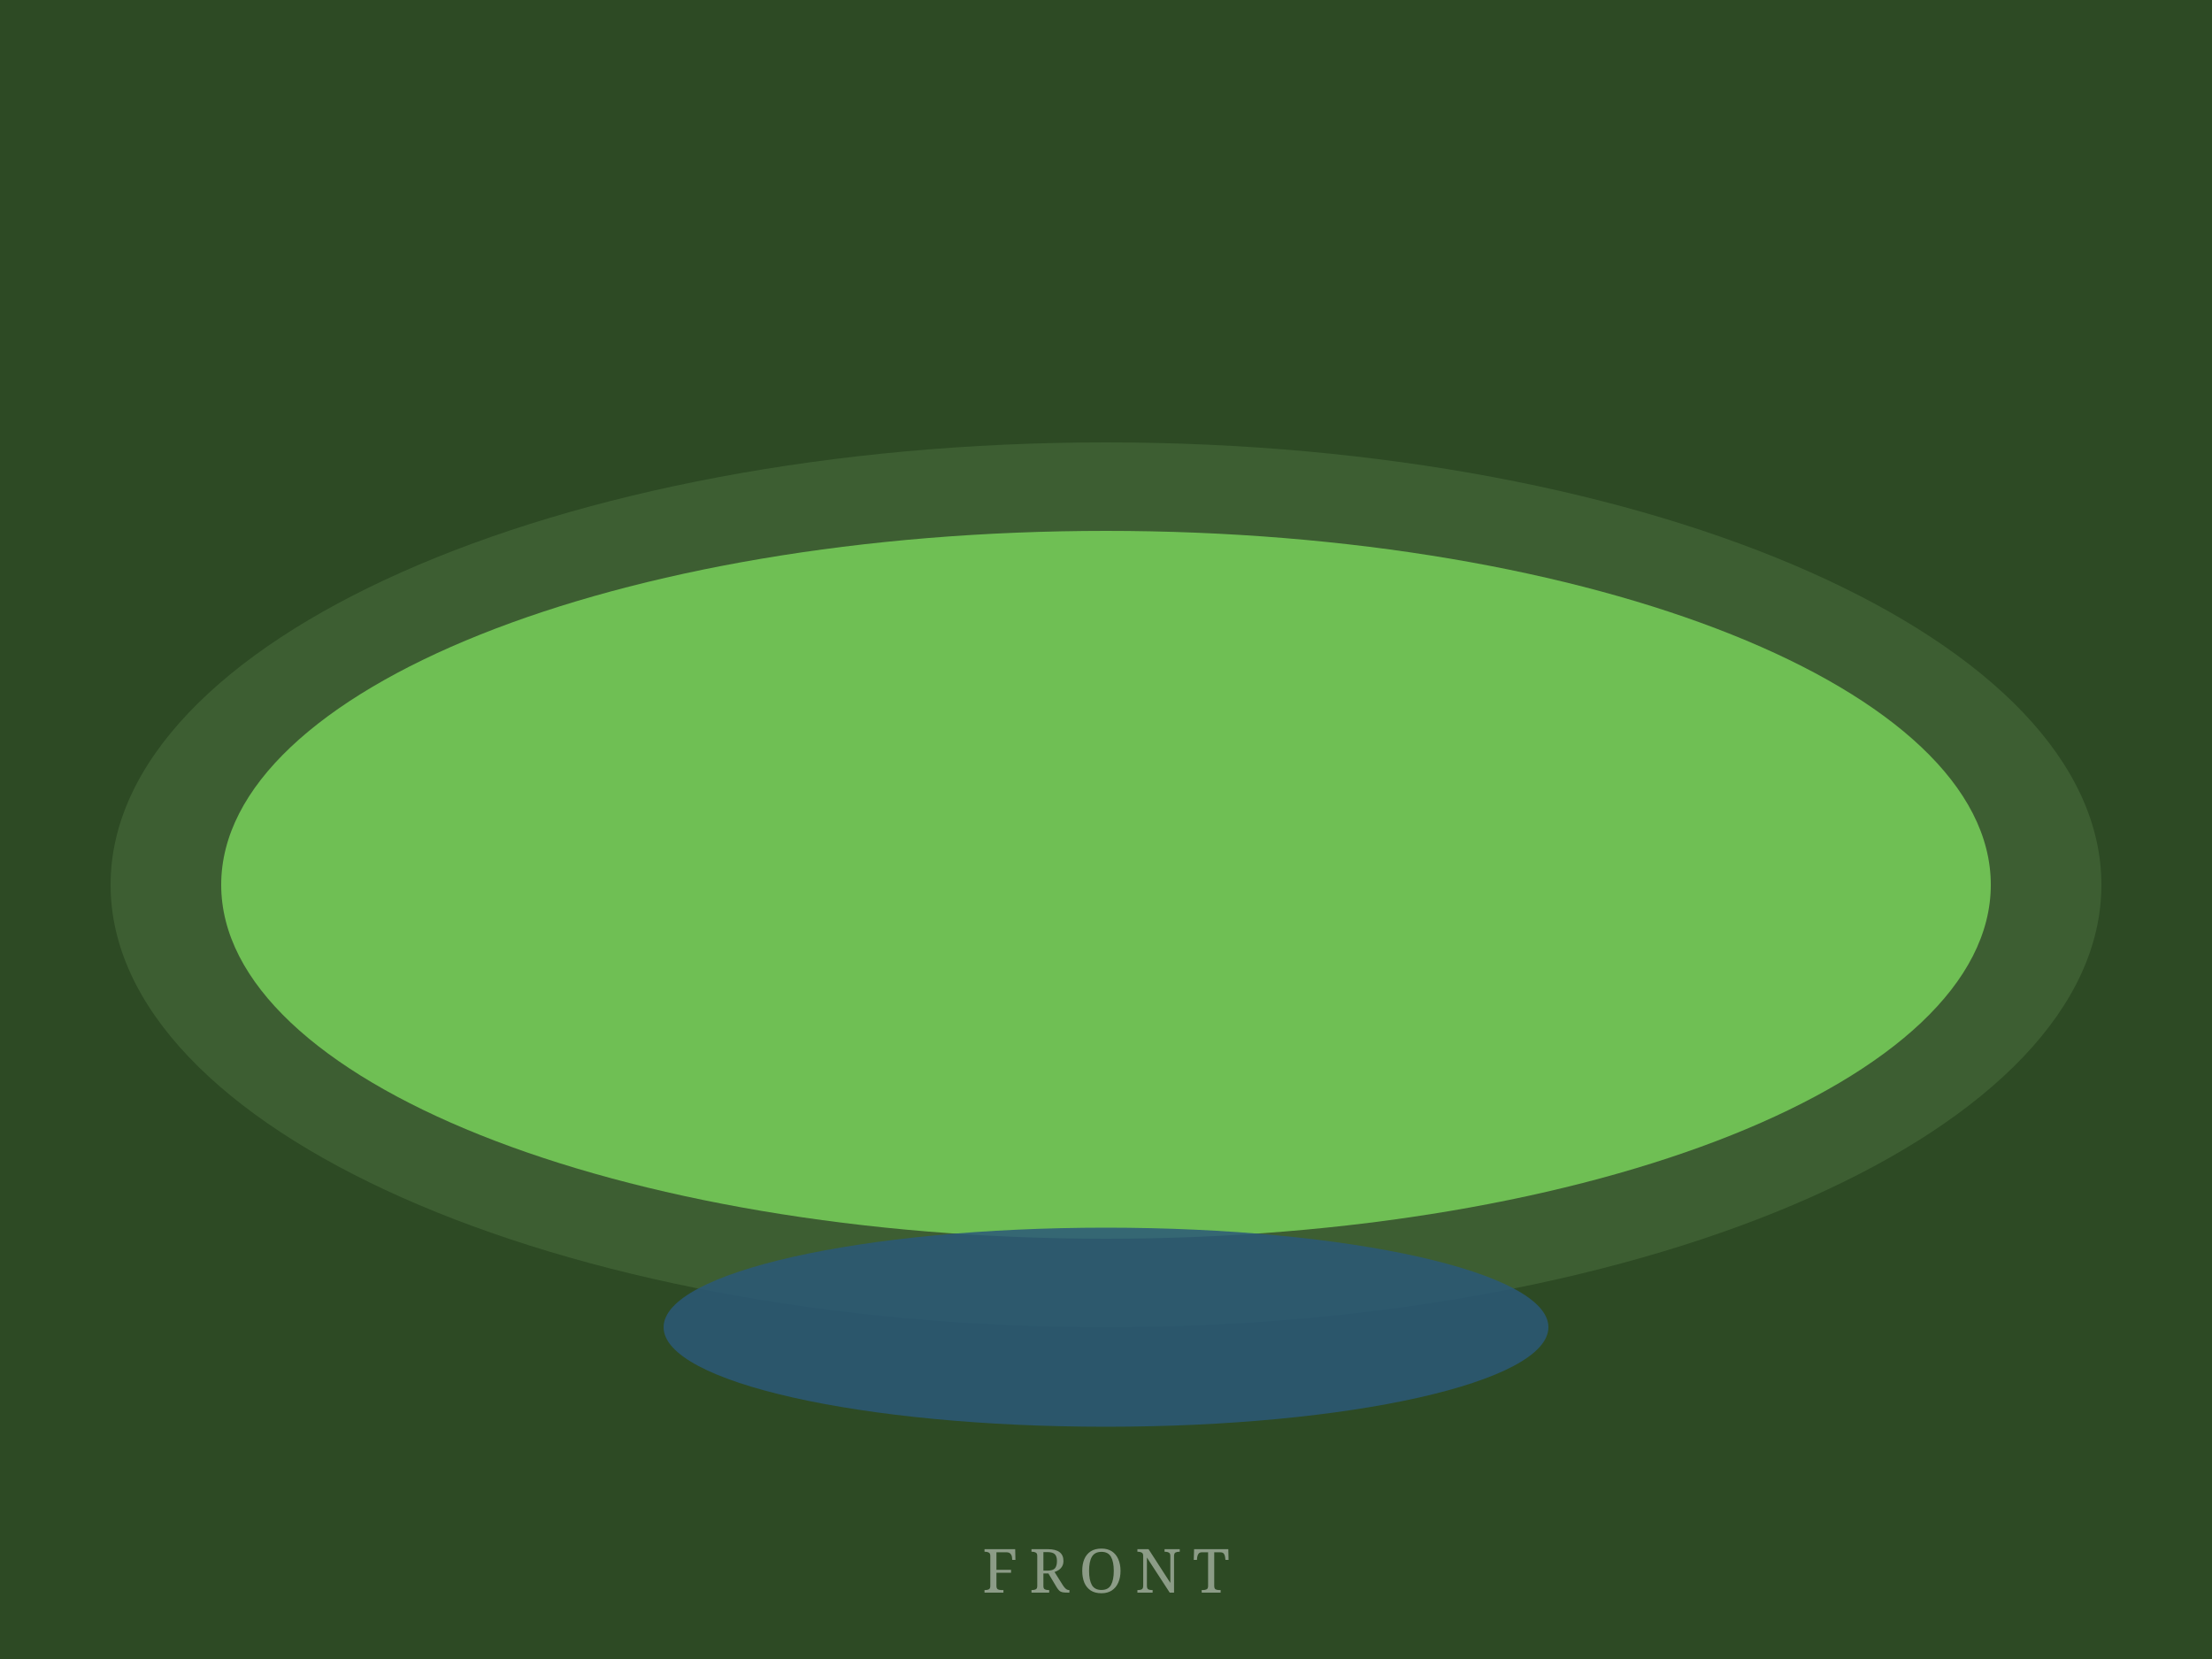
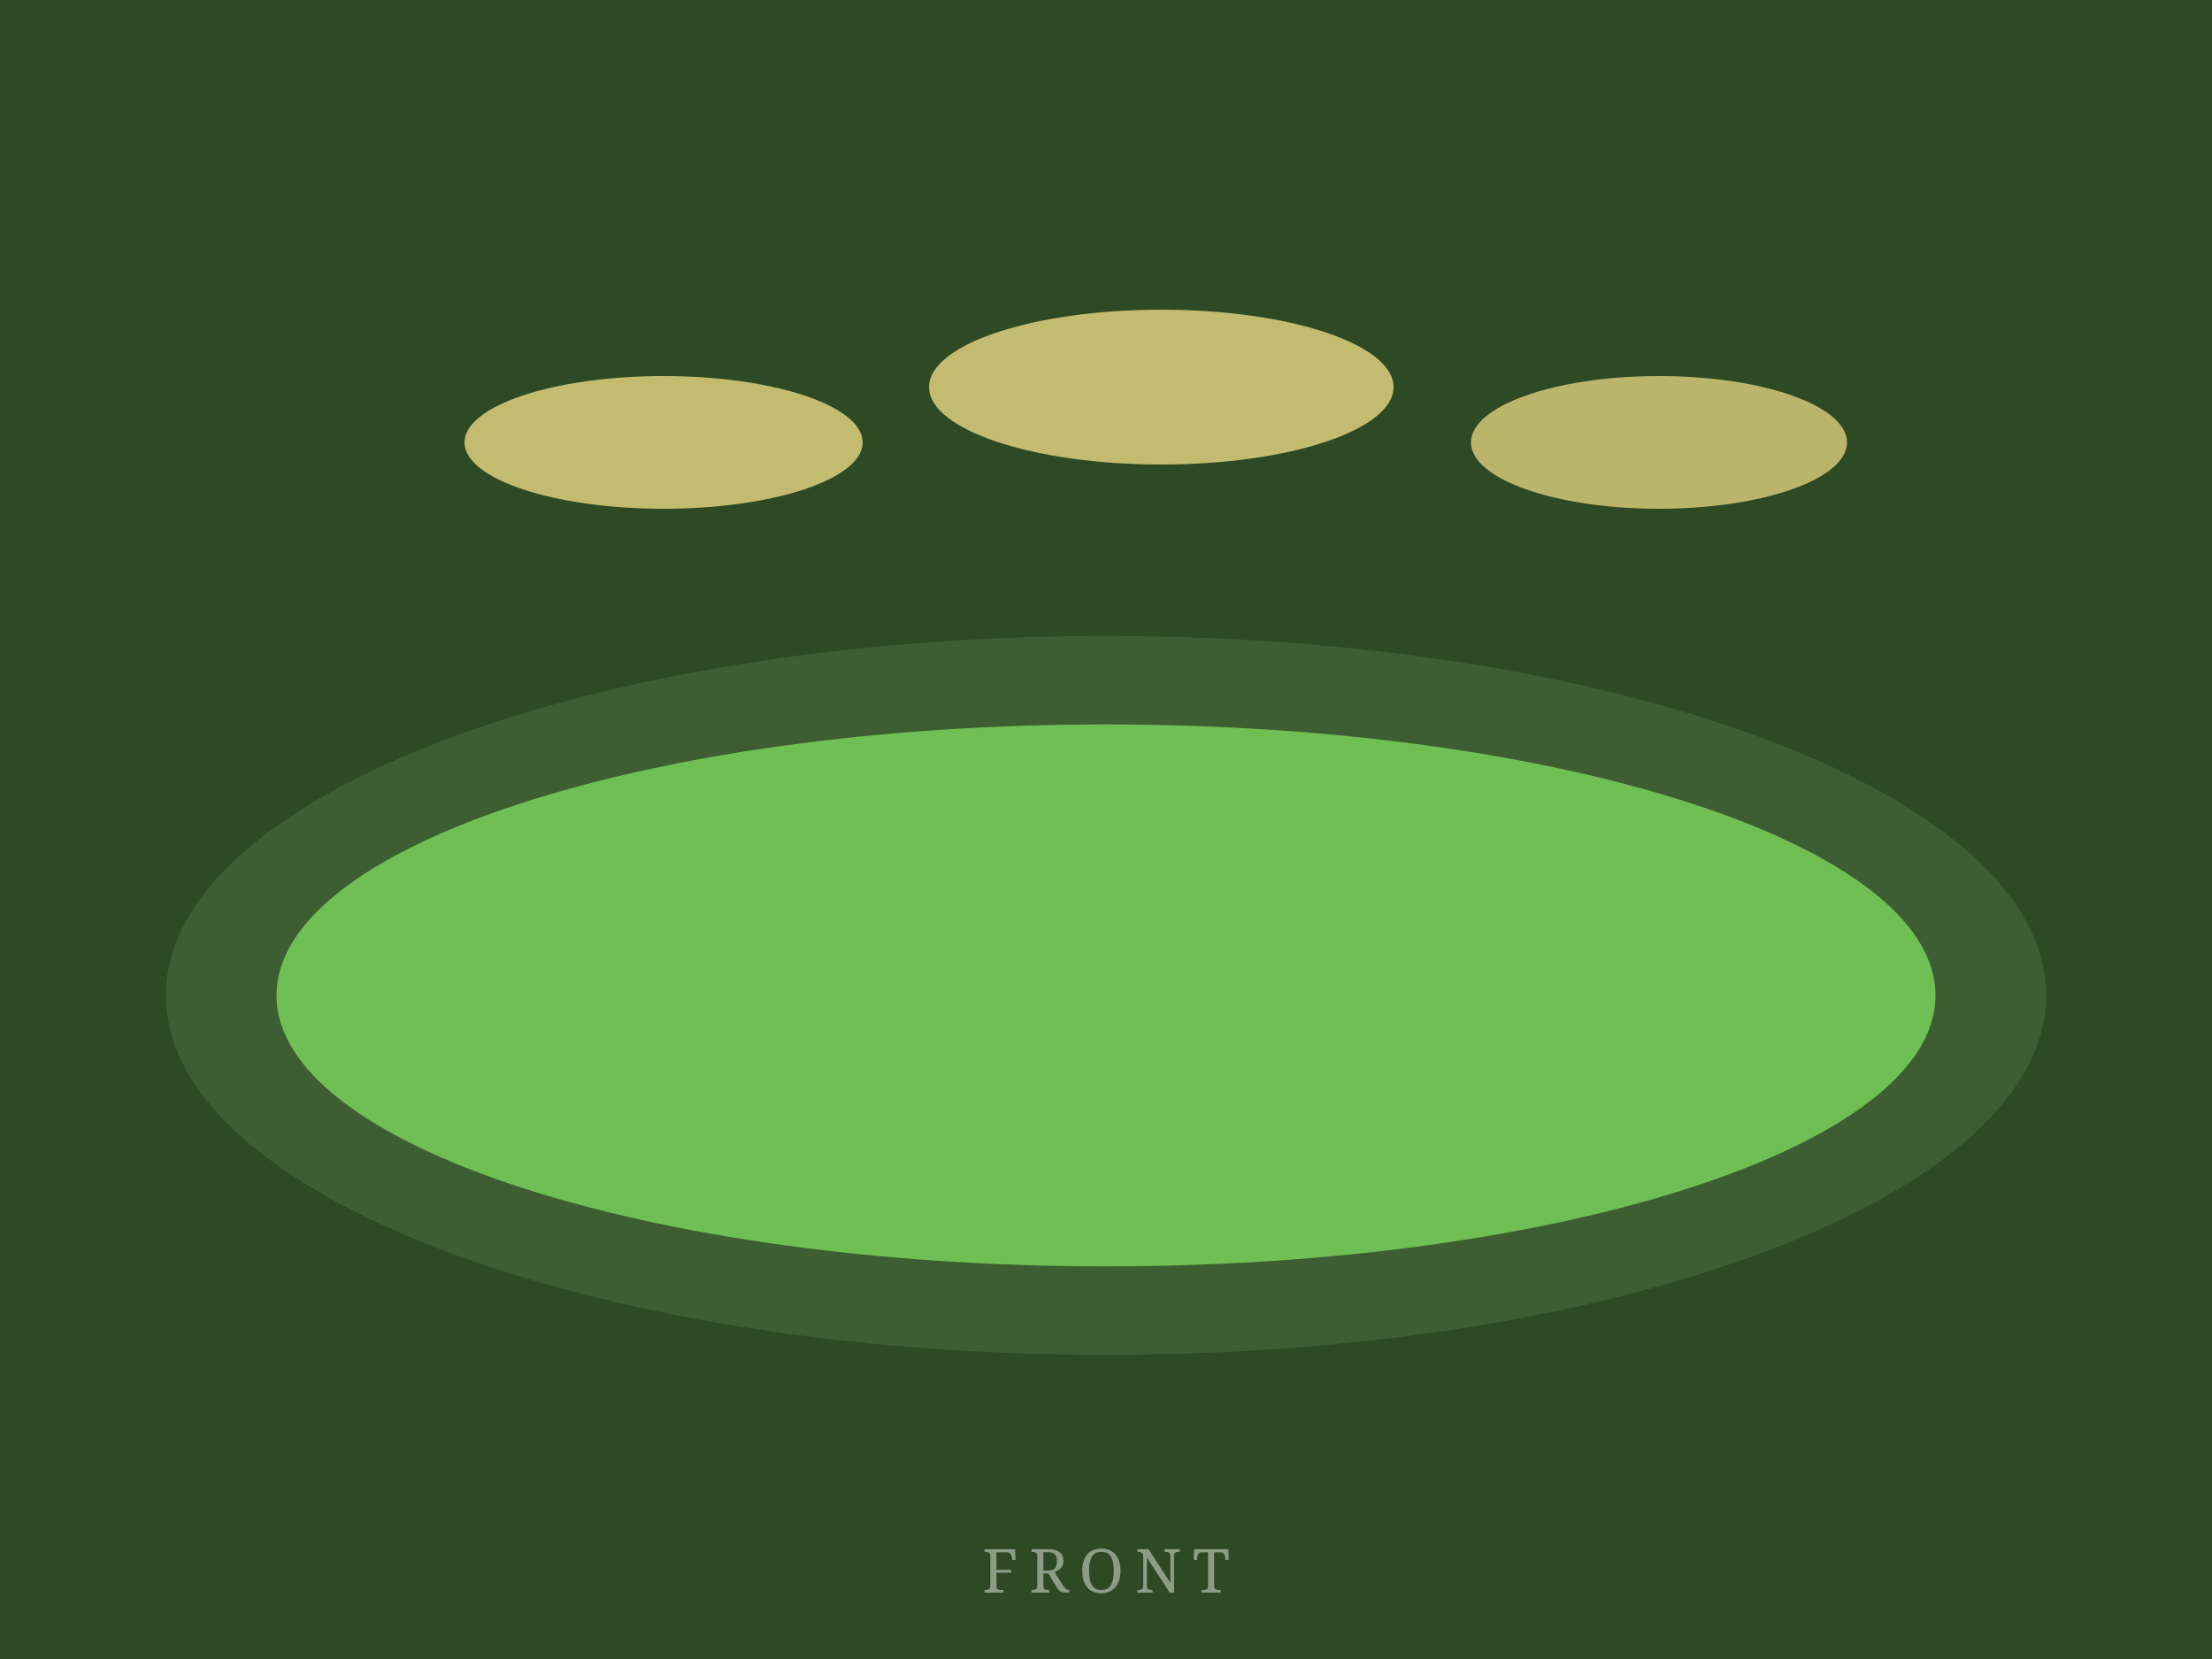
<svg xmlns="http://www.w3.org/2000/svg" viewBox="0 0 400 300">
  <rect width="400" height="300" fill="#2D4A24" />
-   <ellipse cx="200" cy="160" rx="180" ry="80" fill="#3D5E32" />
-   <ellipse cx="200" cy="160" rx="160" ry="64" fill="#6FBF54" />
-   <ellipse cx="200" cy="240" rx="80" ry="18" fill="#2A5878" opacity="0.85" />
+   <ellipse cx="120" cy="80" rx="36" ry="12" fill="#D4C878" opacity="0.9" />
+   <ellipse cx="210" cy="70" rx="42" ry="14" fill="#D4C878" opacity="0.9" />
+   <ellipse cx="300" cy="80" rx="34" ry="12" fill="#D4C878" opacity="0.85" />
+   <ellipse cx="60" cy="170" rx="22" ry="14" fill="#D4C878" opacity="0.85" />
+   <ellipse cx="200" cy="180" rx="170" ry="65" fill="#3D5E32" />
+   <ellipse cx="200" cy="180" rx="150" ry="49" fill="#6FBF54" />
  <text x="200" y="288" text-anchor="middle" font-size="11" fill="rgba(255,255,255,0.45)" font-family="Lora, serif" letter-spacing="2">FRONT</text>
</svg>
